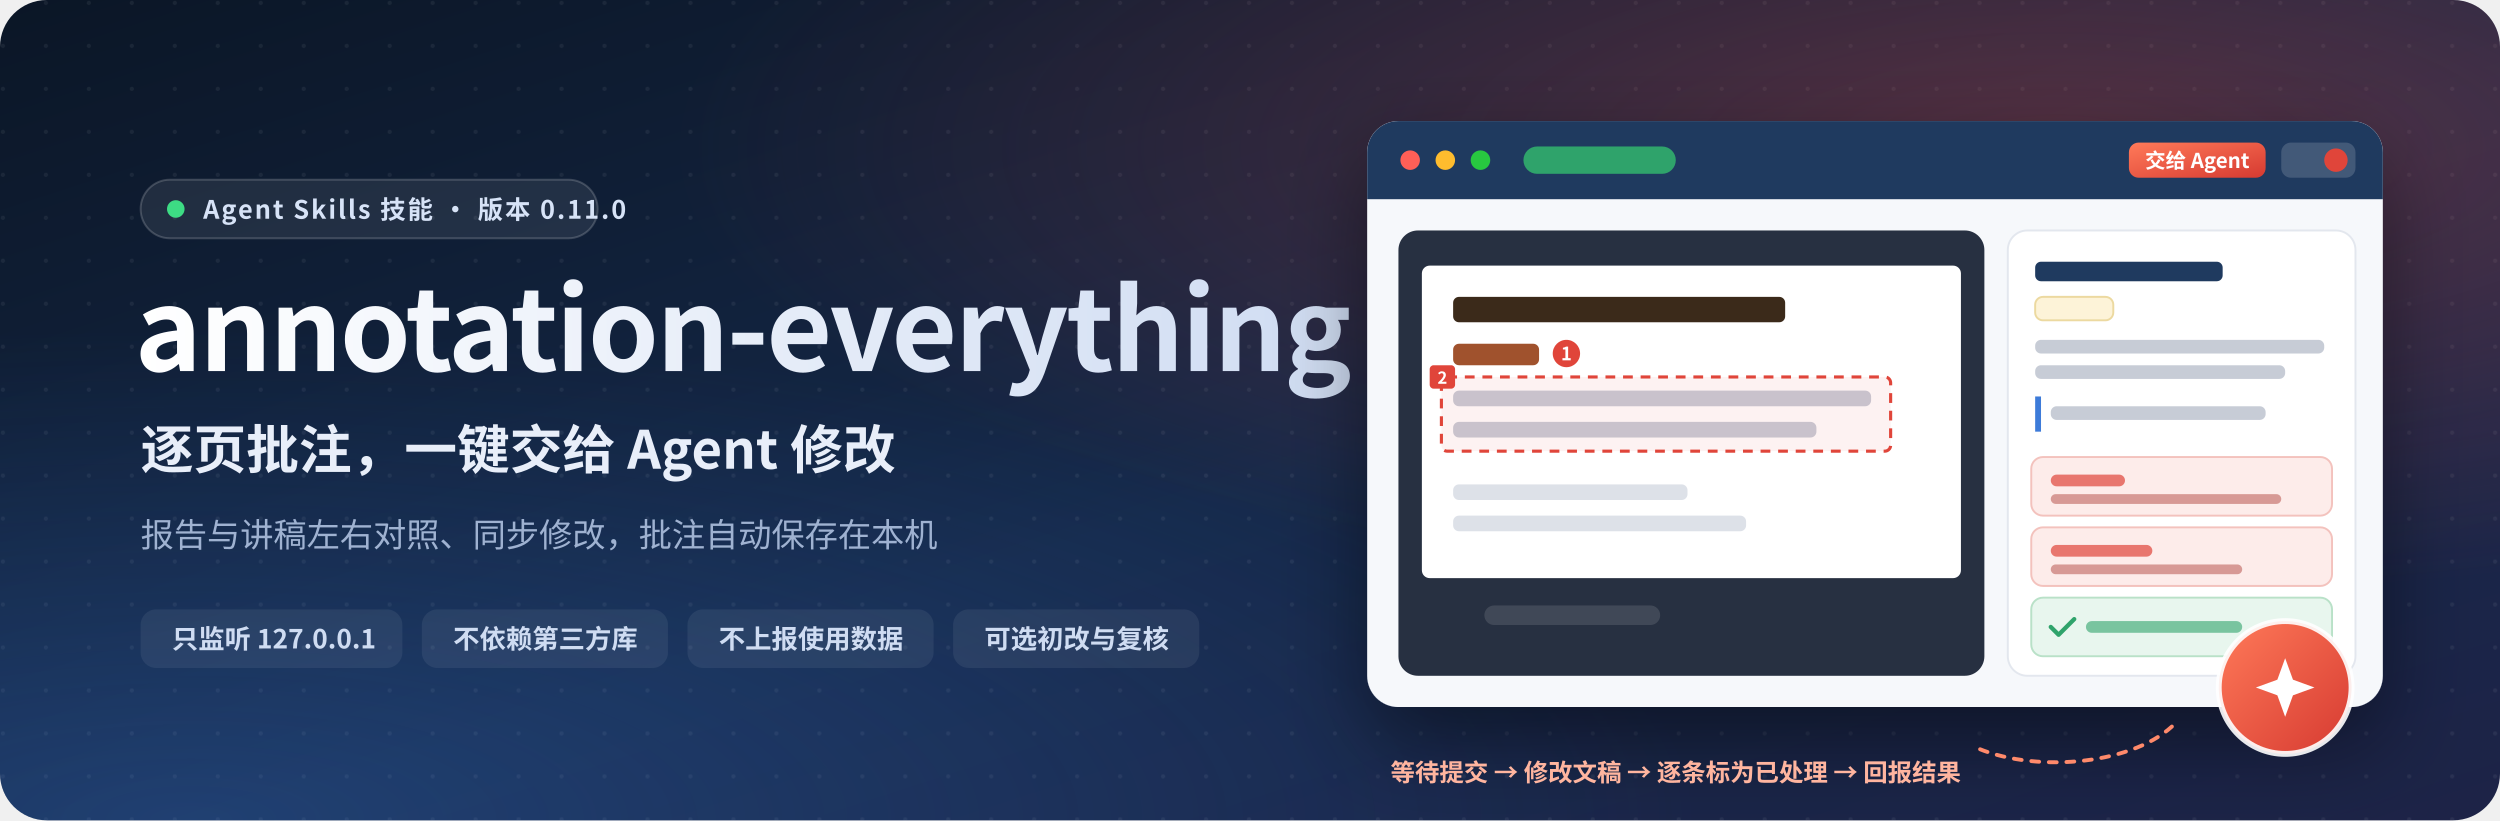
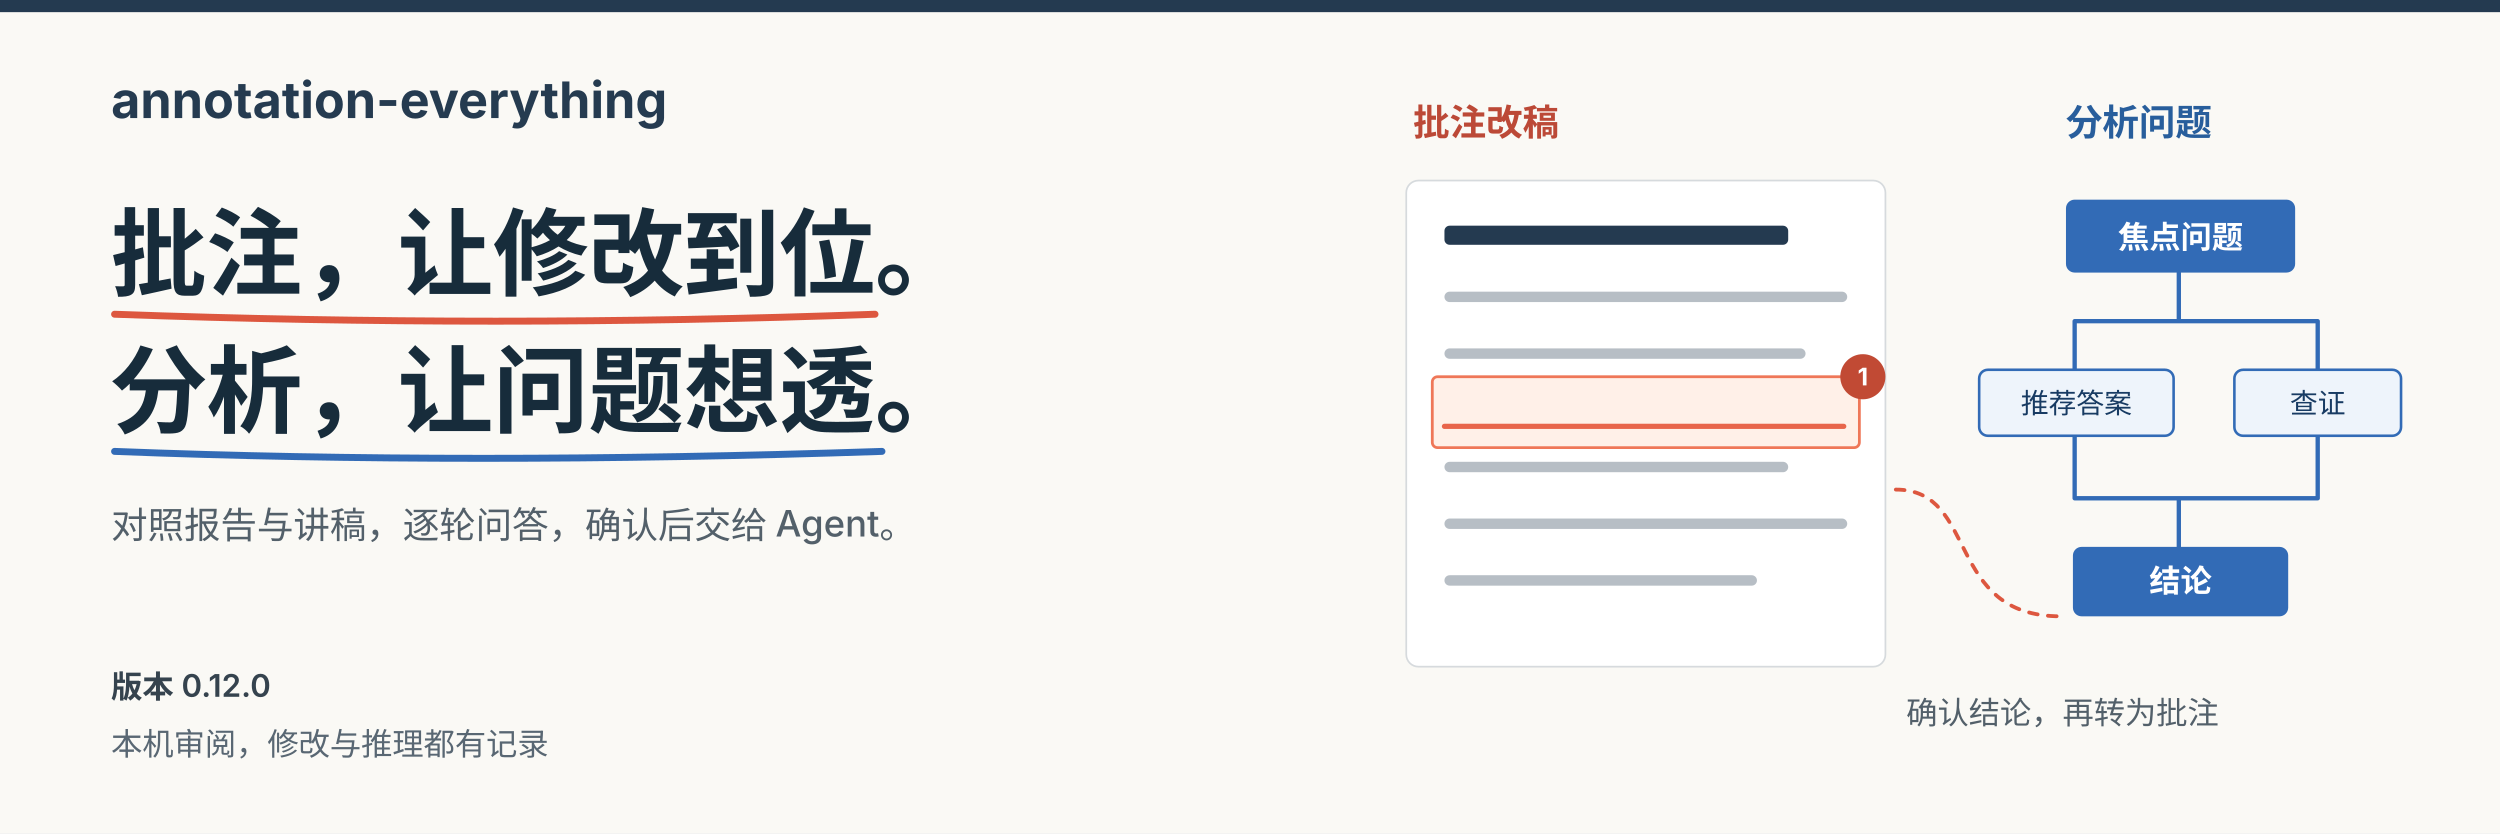
- <svg xmlns="http://www.w3.org/2000/svg" viewBox="0 0 1280 420" width="1280" height="420" role="img" aria-labelledby="t d">
-   <defs>
-     <linearGradient id="bg" x1="0" y1="0" x2="1" y2="1">
-       <stop offset="0" stop-color="#0b1626" />
-       <stop offset="0.55" stop-color="#15294a" />
-       <stop offset="1" stop-color="#1d2347" />
-     </linearGradient>
-     <radialGradient id="glowA" cx="0.82" cy="0.18" r="0.55">
-       <stop offset="0" stop-color="#e0453a" stop-opacity="0.32" />
-       <stop offset="1" stop-color="#e0453a" stop-opacity="0" />
-     </radialGradient>
-     <radialGradient id="glowB" cx="0.08" cy="1" r="0.6">
-       <stop offset="0" stop-color="#3d7bd9" stop-opacity="0.28" />
-       <stop offset="1" stop-color="#3d7bd9" stop-opacity="0" />
-     </radialGradient>
-     <pattern id="dots" width="22" height="22" patternUnits="userSpaceOnUse">
-       <circle cx="1.5" cy="1.5" r="1.1" fill="#ffffff" fill-opacity="0.06" />
-     </pattern>
-     <linearGradient id="title" x1="0" y1="0" x2="1" y2="0">
-       <stop offset="0" stop-color="#ffffff" />
-       <stop offset="1" stop-color="#cfdcf2" />
-     </linearGradient>
-     <linearGradient id="agent" x1="0" y1="0" x2="1" y2="1">
-       <stop offset="0" stop-color="#ff7a59" />
-       <stop offset="1" stop-color="#d63a31" />
-     </linearGradient>
-     <filter id="shadow" x="-20%" y="-20%" width="140%" height="150%">
-       <feDropShadow dx="0" dy="18" stdDeviation="22" flood-color="#000" flood-opacity="0.45" />
-     </filter>
-     <clipPath id="card">
-       <rect x="700" y="62" width="520" height="300" rx="16" />
-     </clipPath>
-   </defs>
-   <rect width="1280" height="420" rx="24" fill="url(#bg)" />
-   <rect width="1280" height="420" rx="24" fill="url(#dots)" />
-   <rect width="1280" height="420" rx="24" fill="url(#glowA)" />
-   <rect width="1280" height="420" rx="24" fill="url(#glowB)" />
-   <g font-family="-apple-system, BlinkMacSystemFont, 'Segoe UI', 'PingFang SC', 'Hiragino Sans GB', 'Microsoft YaHei', 'Noto Sans CJK SC', sans-serif">
-     <g transform="translate(72 0)">
-       <rect x="0" y="92" width="234" height="30" rx="15" fill="#ffffff" fill-opacity="0.08" stroke="#ffffff" stroke-opacity="0.18" />
-       <circle cx="18" cy="107" r="4.5" fill="#3ddc84" />
-       <text x="32" y="112" font-size="13" font-weight="600" letter-spacing="1" fill="#d7e3f7">Agent Skills 技能 · 版本 0.11.0</text>
-       <text x="-3" y="190" font-size="58" font-weight="800" letter-spacing="-1.2" fill="url(#title)">annotation-everything</text>
-       <text x="0" y="240" font-size="27" font-weight="600" fill="#e8eef9">逐页批注，一键交给 Agent 修改</text>
-       <text x="0" y="280" font-size="17" fill="#9fb2d1">报告与讲稿左右对照、同步修改，批注自动保存在本机</text>
-       <g font-size="13.5" font-weight="600" fill="#cfdcf2">
-         <rect x="0" y="312" width="134" height="30" rx="8" fill="#ffffff" fill-opacity="0.07" />
-         <text x="16" y="332">只监听 127.0.0.1</text>
-         <rect x="144" y="312" width="126" height="30" rx="8" fill="#ffffff" fill-opacity="0.07" />
-         <text x="160" y="332">不依赖第三方库</text>
-         <rect x="280" y="312" width="126" height="30" rx="8" fill="#ffffff" fill-opacity="0.07" />
-         <text x="296" y="332">不上报使用数据</text>
-         <rect x="416" y="312" width="126" height="30" rx="8" fill="#ffffff" fill-opacity="0.07" />
-         <text x="432" y="332">可选初改与复核</text>
-       </g>
+ <svg xmlns="http://www.w3.org/2000/svg" width="1440" height="480" viewBox="0 0 1440 480" role="img" aria-labelledby="title description">
+   <g font-family="'PingFang SC','Hiragino Sans GB','Microsoft YaHei',-apple-system,BlinkMacSystemFont,'Segoe UI',sans-serif">
+     <rect x="0" y="0" width="1440" height="480" rx="0" fill="#faf9f5" stroke="none" stroke-width="1" />
+     <rect x="0" y="0" width="1440" height="7" rx="0" fill="#243a50" stroke="none" stroke-width="1" />
+     <text x="64" y="68" font-size="29" fill="#253b50" font-weight="700">annotation-everything</text>
+     <text x="64" y="166" font-size="55" fill="#172c3b" font-weight="700">批注，让修改到位。</text>
+     <text x="64" y="245" font-size="55" fill="#172c3b" font-weight="700">分析，让问题想透。</text>
+     <path d="M66 181 Q286 189 504 181" fill="none" stroke="#dd573f" stroke-width="4" stroke-linecap="round" stroke-linejoin="round" />
+     <path d="M66 260 Q270 268 508 260" fill="none" stroke="#326bb6" stroke-width="4" stroke-linecap="round" stroke-linejoin="round" />
+     <text x="64" y="310" font-size="21" fill="#53606a" font-weight="500">对照报告与讲稿，逐轮问答，确认后交给 Agent。</text>
+     <text x="64" y="402" font-size="18" fill="#35434e" font-weight="600">版本 0.12.0</text>
+     <text x="64" y="435" font-size="18" fill="#596773" font-weight="500">本机审阅，修改与推理都有记录</text>
+     <text x="814" y="78" font-size="21" fill="#bc4937" font-weight="600">批注改稿</text>
+     <text x="1190" y="78" font-size="21" fill="#285e9c" font-weight="600">分析问题</text>
+     <rect x="810" y="104" width="276" height="280" rx="7" fill="#fff" stroke="#d6dadd" stroke-width="1" />
+     <rect x="832" y="130" width="198" height="11" rx="3" fill="#243a50" stroke="none" stroke-width="1" />
+     <rect x="832" y="168.0" width="232" height="6" rx="3" fill="#b7bec5" stroke="none" stroke-width="1" />
+     <rect x="832" y="200.667" width="208" height="6" rx="3" fill="#b7bec5" stroke="none" stroke-width="1" />
+     <rect x="832" y="233.333" width="232" height="6" rx="3" fill="#b7bec5" stroke="none" stroke-width="1" />
+     <rect x="832" y="266.0" width="198" height="6" rx="3" fill="#b7bec5" stroke="none" stroke-width="1" />
+     <rect x="832" y="298.667" width="232" height="6" rx="3" fill="#b7bec5" stroke="none" stroke-width="1" />
+     <rect x="832" y="331.333" width="180" height="6" rx="3" fill="#b7bec5" stroke="none" stroke-width="1" />
+     <rect x="825" y="217.0" width="246" height="40.833" rx="3" fill="#fff0e8" stroke="#ef7758" stroke-width="1.6" />
+     <path d="M832 245.583 L1062 245.583" fill="none" stroke="#e8654b" stroke-width="3" stroke-linecap="round" stroke-linejoin="round" />
+     <circle cx="1073" cy="217.0" r="13" fill="#c14a34" />
+     <text x="1073" y="222.0" font-size="14" fill="#fff" font-weight="700" text-anchor="middle">1</text>
+     <g transform="translate(1175 115) scale(1)">
+       <path d="M80 42 V70 M80 70 H20 V98 M80 70 H160 V98 M20 136 V172 H80 M160 136 V172 H80 V200" fill="none" stroke="#326bb6" stroke-width="2.5" stroke-linecap="round" stroke-linejoin="round" />
+       <rect x="15" y="0" width="132" height="42" rx="5" fill="#326bb6" stroke="none" stroke-width="1" />
+       <text x="81" y="28" font-size="18" fill="#fff" font-weight="600" text-anchor="middle">焦点问题</text>
+       <rect x="-35" y="98" width="112" height="38" rx="5" fill="#eef4fb" stroke="#326bb6" stroke-width="1.5" />
+       <text x="21" y="123" font-size="16" fill="#183b63" font-weight="500" text-anchor="middle">推荐答案</text>
+       <rect x="112" y="98" width="96" height="38" rx="5" fill="#eef4fb" stroke="#326bb6" stroke-width="1.5" />
+       <text x="160" y="123" font-size="16" fill="#183b63" font-weight="500" text-anchor="middle">查证</text>
+       <rect x="19" y="200" width="124" height="40" rx="5" fill="#326bb6" stroke="none" stroke-width="1" />
+       <text x="81" y="226" font-size="18" fill="#fff" font-weight="600" text-anchor="middle">结论</text>
    </g>
-     <g filter="url(#shadow)">
-       <rect x="700" y="62" width="520" height="300" rx="16" fill="#f6f8fb" />
-     </g>
-     <g clip-path="url(#card)">
-       <rect x="700" y="62" width="520" height="40" fill="#1f3a5f" />
-       <circle cx="722" cy="82" r="5" fill="#ff5f57" />
-       <circle cx="740" cy="82" r="5" fill="#febc2e" />
-       <circle cx="758" cy="82" r="5" fill="#28c840" />
-       <rect x="780" y="75" width="78" height="14" rx="7" fill="#2fa36b" />
-       <rect x="1090" y="73" width="70" height="18" rx="5" fill="url(#agent)" />
-       <text x="1125" y="86" font-size="10.5" font-weight="700" fill="#fff" text-anchor="middle">交给 Agent</text>
-       <rect x="1168" y="73" width="38" height="18" rx="5" fill="#ffffff" fill-opacity="0.16" />
-       <circle cx="1196" cy="82" r="6" fill="#e0453a" />
-       <rect x="716" y="118" width="300" height="228" rx="10" fill="#273041" />
-       <rect x="728" y="136" width="276" height="160" rx="4" fill="#ffffff" />
-       <rect x="744" y="152" width="170" height="13" rx="3" fill="#3b2a1a" />
-       <rect x="744" y="176" width="44" height="11" rx="3" fill="#a0522d" />
-       <rect x="744" y="200" width="214" height="8" rx="3" fill="#c7ccd6" />
-       <rect x="744" y="216" width="186" height="8" rx="3" fill="#c7ccd6" />
-       <rect x="738" y="193" width="230" height="38" rx="3" fill="#e0453a" fill-opacity="0.07" stroke="#e0453a" stroke-width="1.6" stroke-dasharray="5 4" />
-       <rect x="732" y="187" width="13" height="12" rx="2" fill="#e0453a" />
-       <text x="738.5" y="196.5" font-size="8.5" font-weight="700" fill="#fff" text-anchor="middle">2</text>
-       <circle cx="802" cy="181" r="8" fill="#e0453a" stroke="#fff" stroke-width="2" />
-       <text x="802" y="184.5" font-size="9.5" font-weight="700" fill="#fff" text-anchor="middle">1</text>
-       <rect x="744" y="248" width="120" height="8" rx="3" fill="#dde1e8" />
-       <rect x="744" y="264" width="150" height="8" rx="3" fill="#dde1e8" />
-       <rect x="760" y="310" width="90" height="10" rx="5" fill="#ffffff" fill-opacity="0.12" />
-       <rect x="1028" y="118" width="178" height="228" rx="10" fill="#ffffff" stroke="#e3e7ee" />
-       <rect x="1042" y="134" width="96" height="10" rx="3" fill="#1f3a5f" />
-       <rect x="1042" y="152" width="40" height="12" rx="4" fill="#fdf3d8" stroke="#ecd9a0" />
-       <rect x="1042" y="174" width="148" height="7" rx="3" fill="#c7ccd6" />
-       <rect x="1042" y="187" width="128" height="7" rx="3" fill="#c7ccd6" />
-       <rect x="1042" y="203" width="3" height="18" fill="#3d7bd9" />
-       <rect x="1050" y="208" width="110" height="7" rx="3" fill="#c7ccd6" />
-       <g>
-         <rect x="1040" y="234" width="154" height="30" rx="6" fill="#fdecea" stroke="#f3c2bd" />
-         <rect x="1050" y="243" width="38" height="6" rx="3" fill="#e0453a" fill-opacity="0.7" />
-         <rect x="1050" y="253" width="118" height="5" rx="2.5" fill="#b8564e" fill-opacity="0.55" />
-         <rect x="1040" y="270" width="154" height="30" rx="6" fill="#fdecea" stroke="#f3c2bd" />
-         <rect x="1050" y="279" width="52" height="6" rx="3" fill="#e0453a" fill-opacity="0.7" />
-         <rect x="1050" y="289" width="98" height="5" rx="2.5" fill="#b8564e" fill-opacity="0.55" />
-         <rect x="1040" y="306" width="154" height="30" rx="6" fill="#e8f6ee" stroke="#b9e1c8" />
-         <path d="M1050 321 l4 4 l8 -8" fill="none" stroke="#2fa36b" stroke-width="2.2" stroke-linecap="round" stroke-linejoin="round" />
-         <rect x="1068" y="318" width="80" height="6" rx="3" fill="#2fa36b" fill-opacity="0.6" />
-       </g>
-     </g>
-     <g transform="translate(1170 352)">
-       <circle r="34" fill="url(#agent)" stroke="#ffffff" stroke-opacity="0.9" stroke-width="3" />
-       <path d="M0 -15 L4 -4 L15 0 L4 4 L0 15 L-4 4 L-15 0 L-4 -4 Z" fill="#fff" />
-     </g>
-     <path d="M1112 372 C 1090 392, 1040 396, 1010 382" fill="none" stroke="#ff8a6b" stroke-width="2" stroke-dasharray="4 5" stroke-linecap="round" />
-     <text x="1004" y="400" font-size="12.5" font-weight="600" fill="#ffb59f" text-anchor="end">等待提交 → 修改文稿 → 逐条标为已处理 → 回报结果</text>
+     <path d="M1092 282 C1140 282 1120 355 1187 355" fill="none" stroke="#dd573f" stroke-width="2.2" stroke-linecap="round" stroke-linejoin="round" stroke-dasharray="5 6" />
+     <text x="1098" y="417" font-size="18" fill="#53606a" font-weight="500">确认结论，再转为批注</text>
  </g>
</svg>
